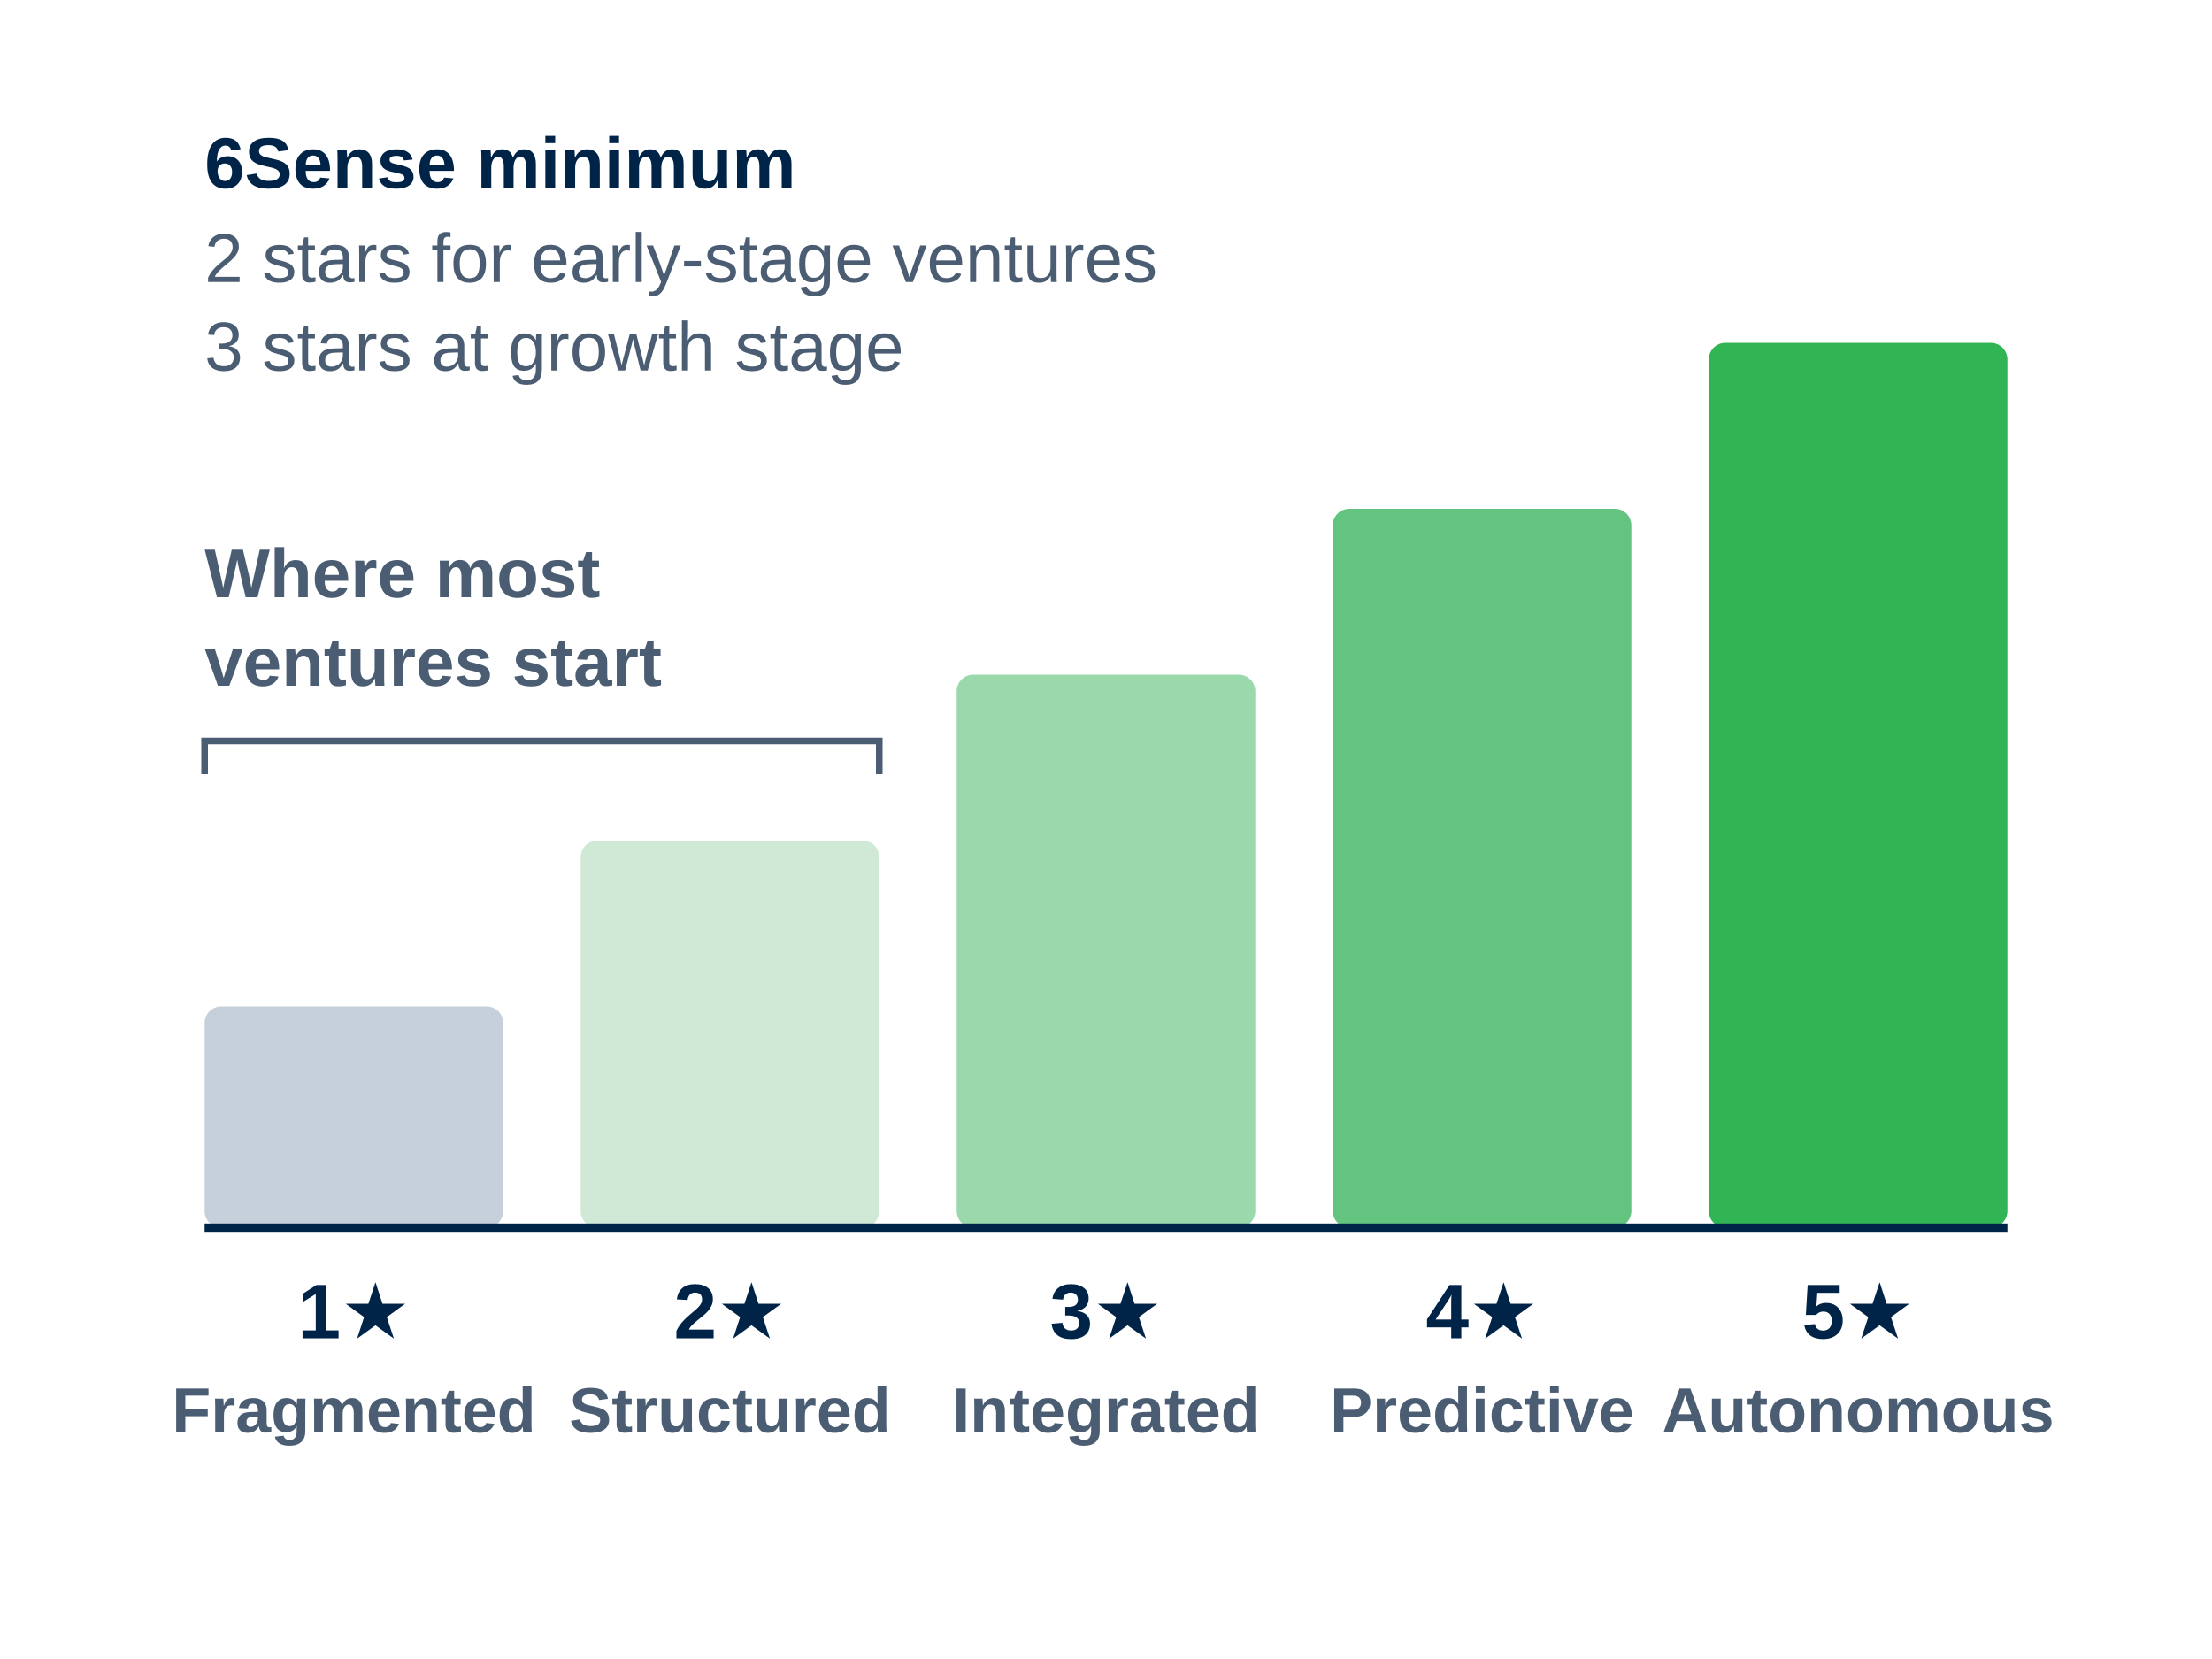
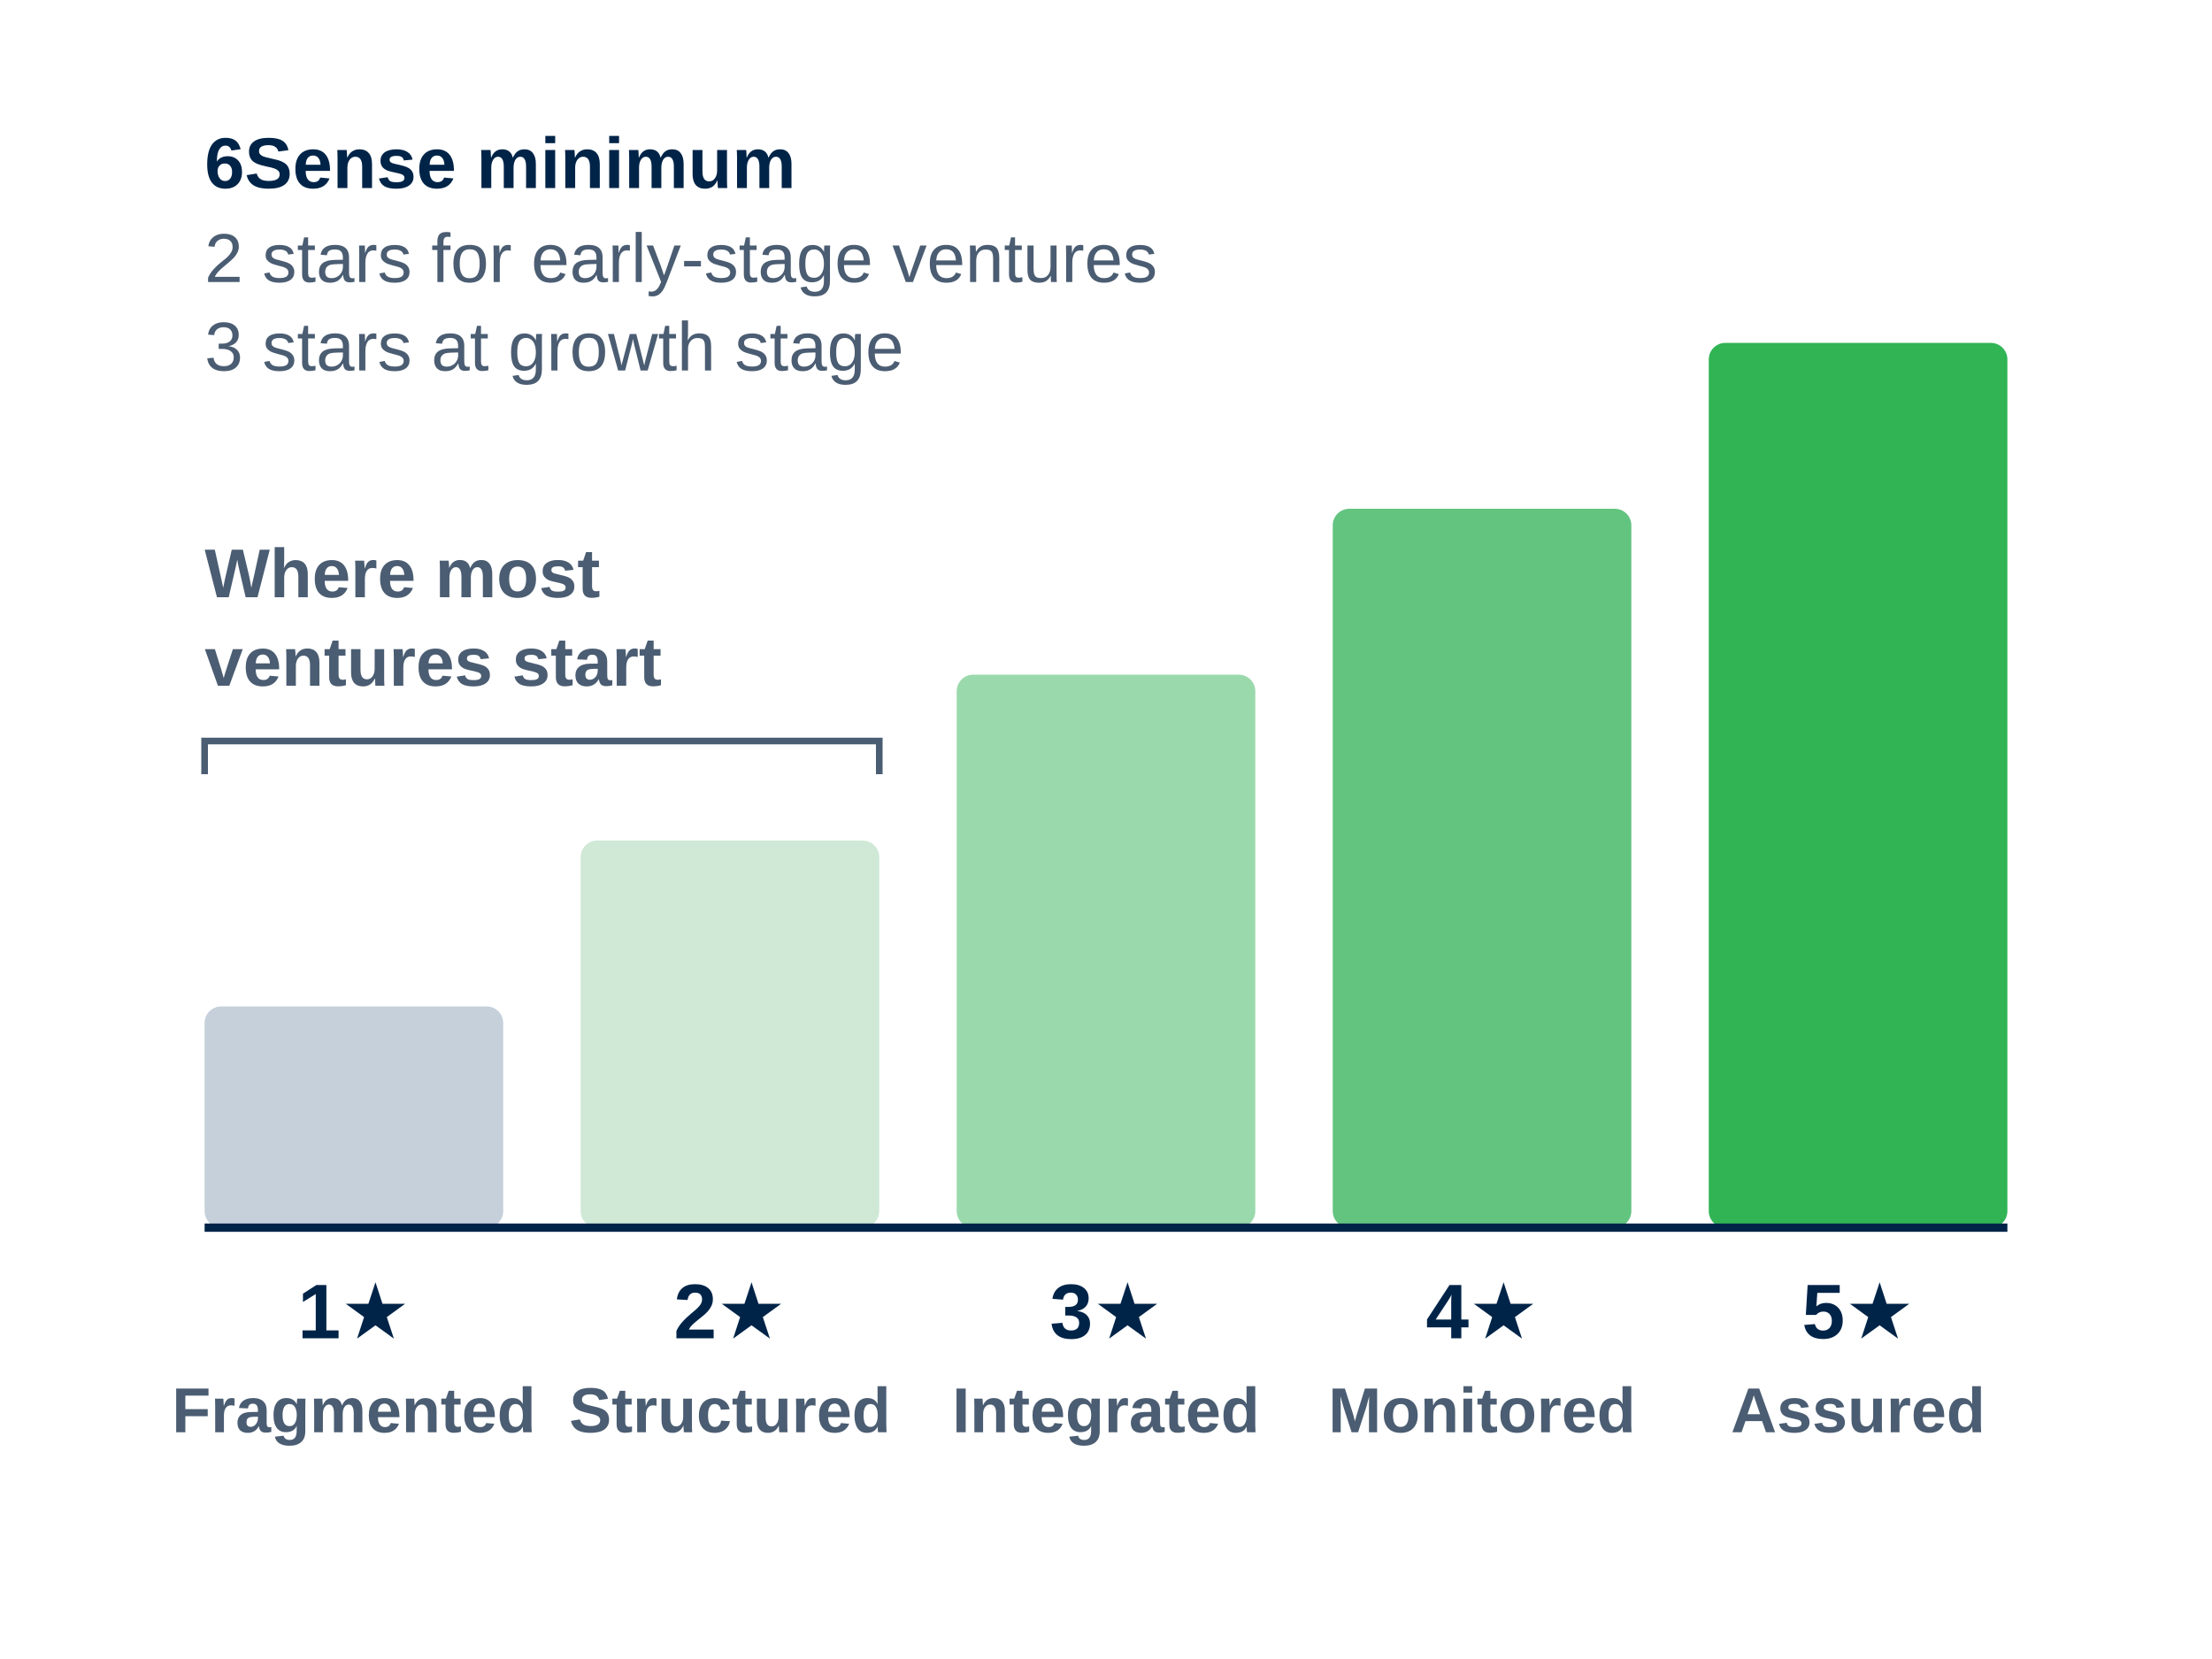
<svg xmlns="http://www.w3.org/2000/svg" viewBox="0 0 400 300" role="img" aria-labelledby="t d" font-family="Schibsted Grotesk, Segoe UI, Arial, sans-serif">
  <rect x="37" y="182" width="54" height="40" rx="3" fill="#c5d0db" />
  <text x="64.0" y="242.0" font-size="14" font-weight="700" fill="#002448" text-anchor="middle">1★</text>
  <text x="64.0" y="259.0" font-size="11.5" font-weight="600" fill="#4b5d72" text-anchor="middle">Fragmented</text>
  <rect x="105" y="152" width="54" height="70" rx="3" fill="#cfe9d6" />
  <text x="132.0" y="242.0" font-size="14" font-weight="700" fill="#002448" text-anchor="middle">2★</text>
  <text x="132.0" y="259.0" font-size="11.5" font-weight="600" fill="#4b5d72" text-anchor="middle">Structured</text>
  <rect x="173" y="122" width="54" height="100" rx="3" fill="#9ad9ac" />
  <text x="200.0" y="242.0" font-size="14" font-weight="700" fill="#002448" text-anchor="middle">3★</text>
  <text x="200.0" y="259.0" font-size="11.5" font-weight="600" fill="#4b5d72" text-anchor="middle">Integrated</text>
  <rect x="241" y="92" width="54" height="130" rx="3" fill="#63c480" />
  <text x="268.0" y="242.0" font-size="14" font-weight="700" fill="#002448" text-anchor="middle">4★</text>
-   <text x="268.0" y="259.0" font-size="11.5" font-weight="600" fill="#4b5d72" text-anchor="middle">Predictive</text>
+   <text x="268.0" y="259.0" font-size="11.5" font-weight="600" fill="#4b5d72" text-anchor="middle">Monitored</text>
  <rect x="309" y="62" width="54" height="160" rx="3" fill="#30b454" />
  <text x="336.0" y="242.0" font-size="14" font-weight="700" fill="#002448" text-anchor="middle">5★</text>
-   <text x="336.0" y="259.0" font-size="11.5" font-weight="600" fill="#4b5d72" text-anchor="middle">Autonomous</text>
+   <text x="336.0" y="259.0" font-size="11.5" font-weight="600" fill="#4b5d72" text-anchor="middle">Assured</text>
  <line x1="37" y1="222" x2="363" y2="222" stroke="#002448" stroke-width="1.5" />
  <text x="37.0" y="34.0" font-size="13" font-weight="700" fill="#002448" text-anchor="start">6Sense minimum</text>
  <text x="37.0" y="51.0" font-size="12.5" font-weight="500" fill="#4b5d72" text-anchor="start">2 stars for early-stage ventures</text>
  <text x="37.0" y="67.0" font-size="12.5" font-weight="500" fill="#4b5d72" text-anchor="start">3 stars at growth stage</text>
  <text x="37.0" y="108.0" font-size="12.5" font-weight="600" fill="#4b5d72" text-anchor="start">Where most</text>
  <text x="37.0" y="124.0" font-size="12.5" font-weight="600" fill="#4b5d72" text-anchor="start">ventures start</text>
  <path d="M37,140 v-6 h122 v6" fill="none" stroke="#4b5d72" stroke-width="1.2" />
</svg>
